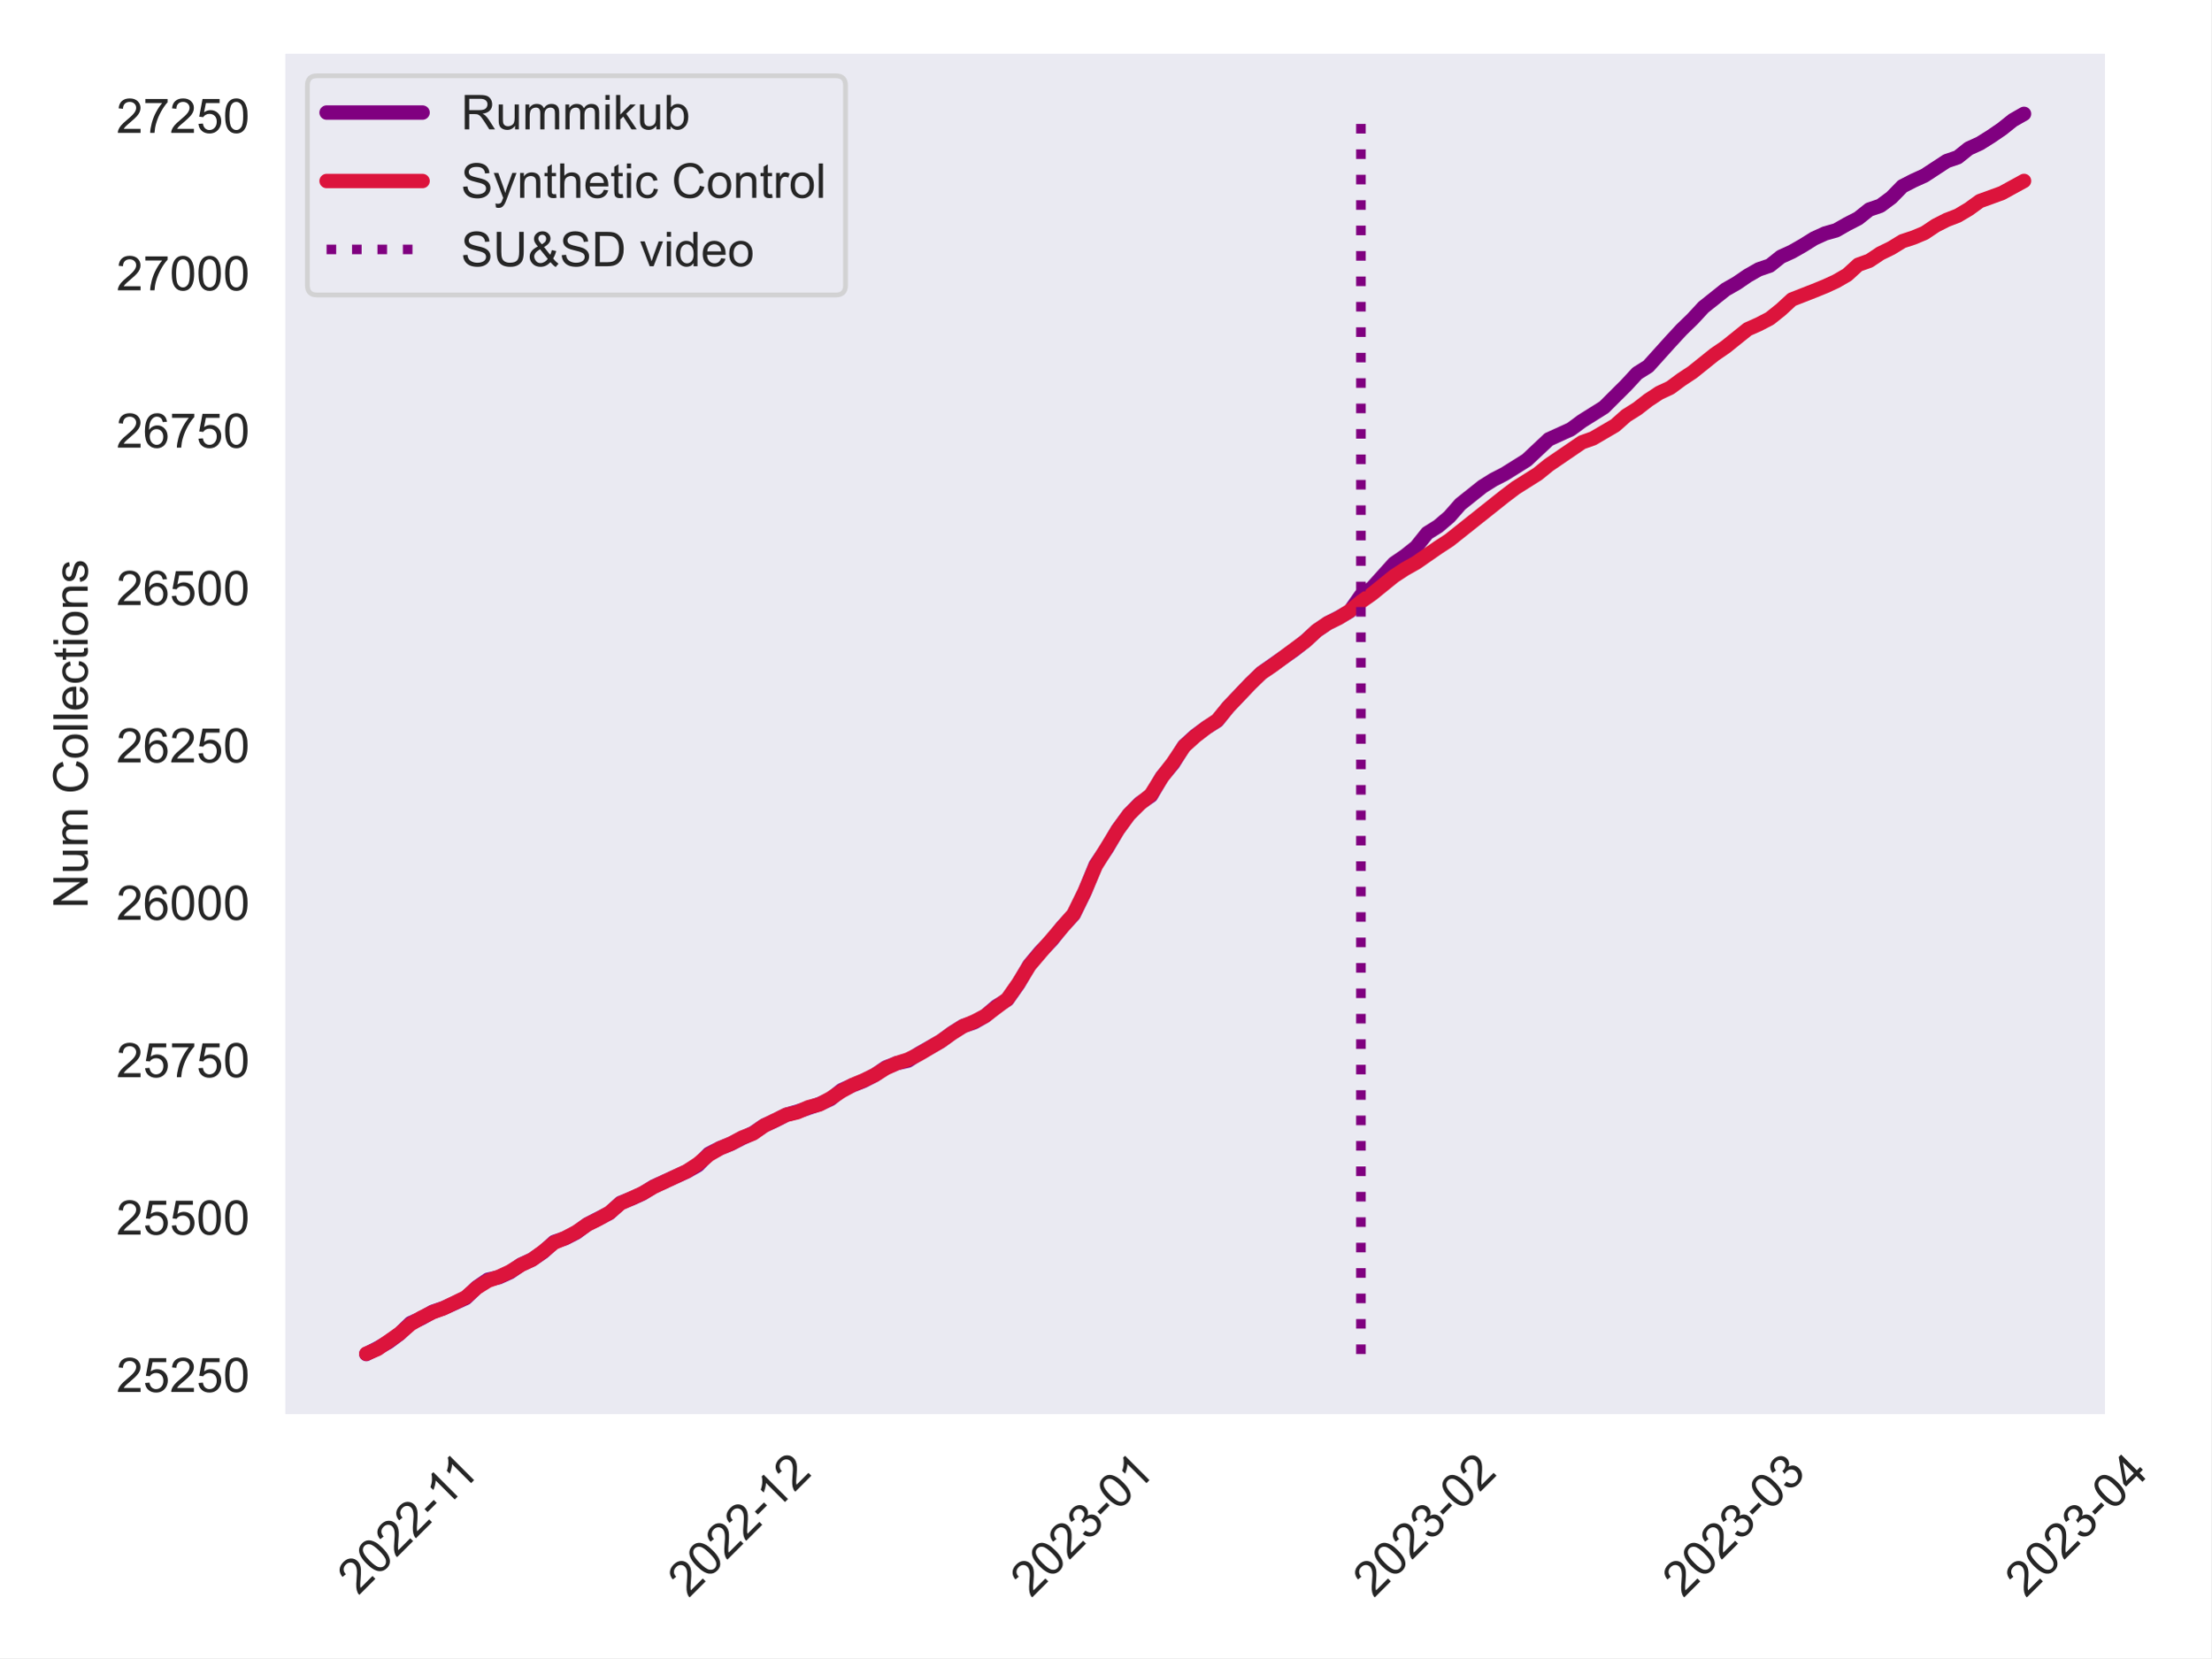
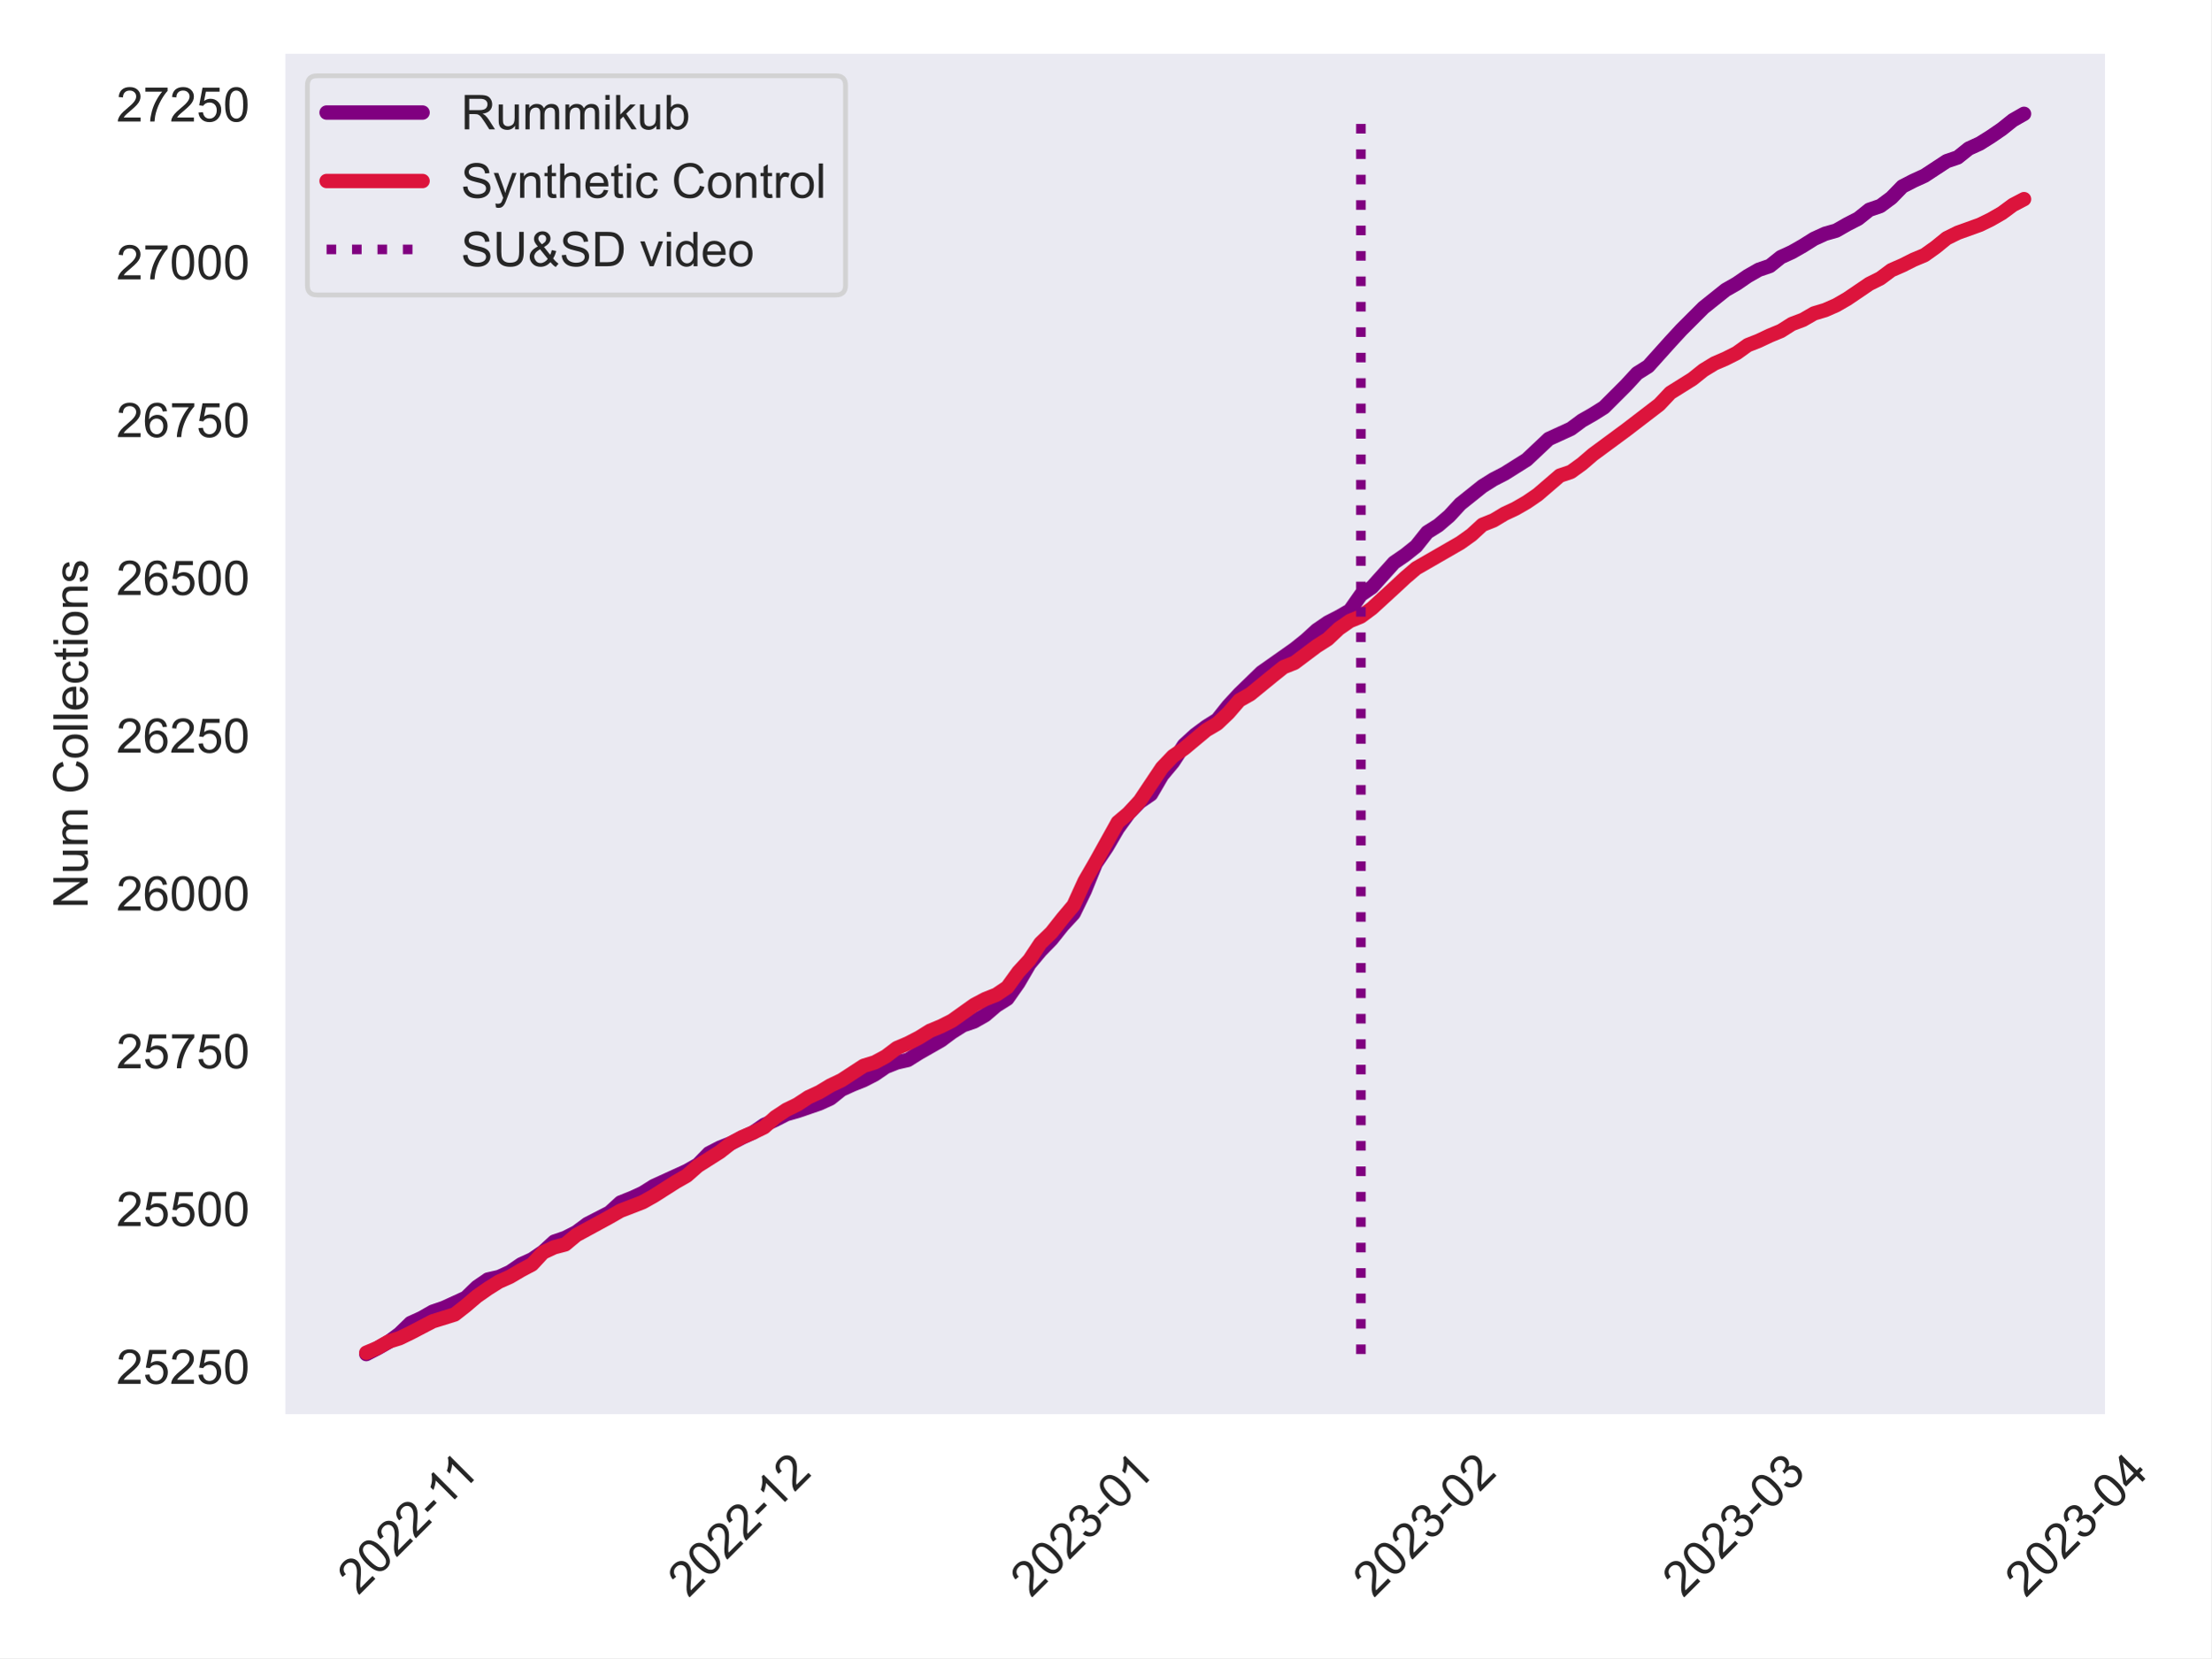
<svg xmlns="http://www.w3.org/2000/svg" xmlns:xlink="http://www.w3.org/1999/xlink" width="460.8pt" height="345.6pt" viewBox="0 0 460.8 345.6" version="1.1">
  <defs>
    <style type="text/css">*{stroke-linejoin: round; stroke-linecap: butt}</style>
  </defs>
  <g id="figure_1">
    <g id="patch_1">
      <path d="M 0 345.6  L 460.8 345.6  L 460.8 0  L 0 0  z " style="fill: #ffffff" />
    </g>
    <g id="axes_1">
      <g id="patch_2">
        <path d="M 59.06 295.153  L 439.087 295.153  L 439.087 10.8  L 59.06 10.8  z " style="fill: #eaeaf2" />
      </g>
      <g id="matplotlib.axis_1">
        <g id="xtick_1">
          <g id="text_1">
            <g style="fill: #262626" transform="translate(74.66173 332.6402) rotate(-45) scale(0.1 -0.1)">
              <defs>
                <path id="ArialMT-32" d="M 3222 541  L 3222 0  L 194 0  Q 188 203 259 391  Q 375 700 629 1000  Q 884 1300 1366 1694  Q 2113 2306 2375 2664  Q 2638 3022 2638 3341  Q 2638 3675 2398 3904  Q 2159 4134 1775 4134  Q 1369 4134 1125 3890  Q 881 3647 878 3216  L 300 3275  Q 359 3922 746 4261  Q 1134 4600 1788 4600  Q 2447 4600 2831 4234  Q 3216 3869 3216 3328  Q 3216 3053 3103 2787  Q 2991 2522 2730 2228  Q 2469 1934 1863 1422  Q 1356 997 1212 845  Q 1069 694 975 541  L 3222 541  z " transform="scale(0.015625)" />
                <path id="ArialMT-30" d="M 266 2259  Q 266 3072 433 3567  Q 600 4063 929 4331  Q 1259 4600 1759 4600  Q 2128 4600 2406 4451  Q 2684 4303 2865 4023  Q 3047 3744 3150 3342  Q 3253 2941 3253 2259  Q 3253 1453 3087 958  Q 2922 463 2592 192  Q 2263 -78 1759 -78  Q 1097 -78 719 397  Q 266 969 266 2259  z M 844 2259  Q 844 1131 1108 757  Q 1372 384 1759 384  Q 2147 384 2411 759  Q 2675 1134 2675 2259  Q 2675 3391 2411 3762  Q 2147 4134 1753 4134  Q 1366 4134 1134 3806  Q 844 3388 844 2259  z " transform="scale(0.015625)" />
                <path id="ArialMT-2d" d="M 203 1375  L 203 1941  L 1931 1941  L 1931 1375  L 203 1375  z " transform="scale(0.015625)" />
                <path id="ArialMT-31" d="M 2384 0  L 1822 0  L 1822 3584  Q 1619 3391 1289 3197  Q 959 3003 697 2906  L 697 3450  Q 1169 3672 1522 3987  Q 1875 4303 2022 4600  L 2384 4600  L 2384 0  z " transform="scale(0.015625)" />
              </defs>
              <use xlink:href="#ArialMT-32" />
              <use xlink:href="#ArialMT-30" x="55.615" />
              <use xlink:href="#ArialMT-32" x="111.23" />
              <use xlink:href="#ArialMT-32" x="166.846" />
              <use xlink:href="#ArialMT-2d" x="222.461" />
              <use xlink:href="#ArialMT-31" x="255.762" />
              <use xlink:href="#ArialMT-31" x="304.002" />
            </g>
          </g>
        </g>
        <g id="xtick_2">
          <g id="text_2">
            <g style="fill: #262626" transform="translate(143.4969 333.1617) rotate(-45) scale(0.1 -0.1)">
              <use xlink:href="#ArialMT-32" />
              <use xlink:href="#ArialMT-30" x="55.615" />
              <use xlink:href="#ArialMT-32" x="111.23" />
              <use xlink:href="#ArialMT-32" x="166.846" />
              <use xlink:href="#ArialMT-2d" x="222.461" />
              <use xlink:href="#ArialMT-31" x="255.762" />
              <use xlink:href="#ArialMT-32" x="311.377" />
            </g>
          </g>
        </g>
        <g id="xtick_3">
          <g id="text_3">
            <g style="fill: #262626" transform="translate(214.8959 333.1617) rotate(-45) scale(0.1 -0.1)">
              <defs>
                <path id="ArialMT-33" d="M 269 1209  L 831 1284  Q 928 806 1161 595  Q 1394 384 1728 384  Q 2125 384 2398 659  Q 2672 934 2672 1341  Q 2672 1728 2419 1979  Q 2166 2231 1775 2231  Q 1616 2231 1378 2169  L 1441 2663  Q 1497 2656 1531 2656  Q 1891 2656 2178 2843  Q 2466 3031 2466 3422  Q 2466 3731 2256 3934  Q 2047 4138 1716 4138  Q 1388 4138 1169 3931  Q 950 3725 888 3313  L 325 3413  Q 428 3978 793 4289  Q 1159 4600 1703 4600  Q 2078 4600 2393 4439  Q 2709 4278 2876 4000  Q 3044 3722 3044 3409  Q 3044 3113 2884 2869  Q 2725 2625 2413 2481  Q 2819 2388 3044 2092  Q 3269 1797 3269 1353  Q 3269 753 2831 336  Q 2394 -81 1725 -81  Q 1122 -81 723 278  Q 325 638 269 1209  z " transform="scale(0.015625)" />
              </defs>
              <use xlink:href="#ArialMT-32" />
              <use xlink:href="#ArialMT-30" x="55.615" />
              <use xlink:href="#ArialMT-32" x="111.23" />
              <use xlink:href="#ArialMT-33" x="166.846" />
              <use xlink:href="#ArialMT-2d" x="222.461" />
              <use xlink:href="#ArialMT-30" x="255.762" />
              <use xlink:href="#ArialMT-31" x="311.377" />
            </g>
          </g>
        </g>
        <g id="xtick_4">
          <g id="text_4">
            <g style="fill: #262626" transform="translate(286.295 333.1617) rotate(-45) scale(0.1 -0.1)">
              <use xlink:href="#ArialMT-32" />
              <use xlink:href="#ArialMT-30" x="55.615" />
              <use xlink:href="#ArialMT-32" x="111.23" />
              <use xlink:href="#ArialMT-33" x="166.846" />
              <use xlink:href="#ArialMT-2d" x="222.461" />
              <use xlink:href="#ArialMT-30" x="255.762" />
              <use xlink:href="#ArialMT-32" x="311.377" />
            </g>
          </g>
        </g>
        <g id="xtick_5">
          <g id="text_5">
            <g style="fill: #262626" transform="translate(350.7845 333.1617) rotate(-45) scale(0.1 -0.1)">
              <use xlink:href="#ArialMT-32" />
              <use xlink:href="#ArialMT-30" x="55.615" />
              <use xlink:href="#ArialMT-32" x="111.23" />
              <use xlink:href="#ArialMT-33" x="166.846" />
              <use xlink:href="#ArialMT-2d" x="222.461" />
              <use xlink:href="#ArialMT-30" x="255.762" />
              <use xlink:href="#ArialMT-33" x="311.377" />
            </g>
          </g>
        </g>
        <g id="xtick_6">
          <g id="text_6">
            <g style="fill: #262626" transform="translate(422.1836 333.1617) rotate(-45) scale(0.1 -0.1)">
              <defs>
                <path id="ArialMT-34" d="M 2069 0  L 2069 1097  L 81 1097  L 81 1613  L 2172 4581  L 2631 4581  L 2631 1613  L 3250 1613  L 3250 1097  L 2631 1097  L 2631 0  L 2069 0  z M 2069 1613  L 2069 3678  L 634 1613  L 2069 1613  z " transform="scale(0.015625)" />
              </defs>
              <use xlink:href="#ArialMT-32" />
              <use xlink:href="#ArialMT-30" x="55.615" />
              <use xlink:href="#ArialMT-32" x="111.23" />
              <use xlink:href="#ArialMT-33" x="166.846" />
              <use xlink:href="#ArialMT-2d" x="222.461" />
              <use xlink:href="#ArialMT-30" x="255.762" />
              <use xlink:href="#ArialMT-34" x="311.377" />
            </g>
          </g>
        </g>
      </g>
      <g id="matplotlib.axis_2">
        <g id="ytick_1">
          <g id="text_7">
-             <g style="fill: #262626" transform="translate(24.25531 290.1369) scale(0.1 -0.1)">
+             <g style="fill: #262626" transform="translate(24.25531 288.4377) scale(0.1 -0.1)">
              <defs>
                <path id="ArialMT-35" d="M 266 1200  L 856 1250  Q 922 819 1161 601  Q 1400 384 1738 384  Q 2144 384 2425 690  Q 2706 997 2706 1503  Q 2706 1984 2436 2262  Q 2166 2541 1728 2541  Q 1456 2541 1237 2417  Q 1019 2294 894 2097  L 366 2166  L 809 4519  L 3088 4519  L 3088 3981  L 1259 3981  L 1013 2750  Q 1425 3038 1878 3038  Q 2478 3038 2890 2622  Q 3303 2206 3303 1553  Q 3303 931 2941 478  Q 2500 -78 1738 -78  Q 1113 -78 717 272  Q 322 622 266 1200  z " transform="scale(0.015625)" />
              </defs>
              <use xlink:href="#ArialMT-32" />
              <use xlink:href="#ArialMT-35" x="55.615" />
              <use xlink:href="#ArialMT-32" x="111.23" />
              <use xlink:href="#ArialMT-35" x="166.846" />
              <use xlink:href="#ArialMT-30" x="222.461" />
            </g>
          </g>
        </g>
        <g id="ytick_2">
          <g id="text_8">
-             <g style="fill: #262626" transform="translate(24.25531 257.332) scale(0.1 -0.1)">
+             <g style="fill: #262626" transform="translate(24.25531 255.5494) scale(0.1 -0.1)">
              <use xlink:href="#ArialMT-32" />
              <use xlink:href="#ArialMT-35" x="55.615" />
              <use xlink:href="#ArialMT-35" x="111.23" />
              <use xlink:href="#ArialMT-30" x="166.846" />
              <use xlink:href="#ArialMT-30" x="222.461" />
            </g>
          </g>
        </g>
        <g id="ytick_3">
          <g id="text_9">
-             <g style="fill: #262626" transform="translate(24.25531 224.5271) scale(0.1 -0.1)">
+             <g style="fill: #262626" transform="translate(24.25531 222.661) scale(0.1 -0.1)">
              <defs>
                <path id="ArialMT-37" d="M 303 3981  L 303 4522  L 3269 4522  L 3269 4084  Q 2831 3619 2401 2847  Q 1972 2075 1738 1259  Q 1569 684 1522 0  L 944 0  Q 953 541 1156 1306  Q 1359 2072 1739 2783  Q 2119 3494 2547 3981  L 303 3981  z " transform="scale(0.015625)" />
              </defs>
              <use xlink:href="#ArialMT-32" />
              <use xlink:href="#ArialMT-35" x="55.615" />
              <use xlink:href="#ArialMT-37" x="111.23" />
              <use xlink:href="#ArialMT-35" x="166.846" />
              <use xlink:href="#ArialMT-30" x="222.461" />
            </g>
          </g>
        </g>
        <g id="ytick_4">
          <g id="text_10">
-             <g style="fill: #262626" transform="translate(24.25531 191.7222) scale(0.1 -0.1)">
+             <g style="fill: #262626" transform="translate(24.25531 189.7726) scale(0.1 -0.1)">
              <defs>
                <path id="ArialMT-36" d="M 3184 3459  L 2625 3416  Q 2550 3747 2413 3897  Q 2184 4138 1850 4138  Q 1581 4138 1378 3988  Q 1113 3794 959 3422  Q 806 3050 800 2363  Q 1003 2672 1297 2822  Q 1591 2972 1913 2972  Q 2475 2972 2870 2558  Q 3266 2144 3266 1488  Q 3266 1056 3080 686  Q 2894 316 2569 119  Q 2244 -78 1831 -78  Q 1128 -78 684 439  Q 241 956 241 2144  Q 241 3472 731 4075  Q 1159 4600 1884 4600  Q 2425 4600 2770 4297  Q 3116 3994 3184 3459  z M 888 1484  Q 888 1194 1011 928  Q 1134 663 1356 523  Q 1578 384 1822 384  Q 2178 384 2434 671  Q 2691 959 2691 1453  Q 2691 1928 2437 2201  Q 2184 2475 1800 2475  Q 1419 2475 1153 2201  Q 888 1928 888 1484  z " transform="scale(0.015625)" />
              </defs>
              <use xlink:href="#ArialMT-32" />
              <use xlink:href="#ArialMT-36" x="55.615" />
              <use xlink:href="#ArialMT-30" x="111.23" />
              <use xlink:href="#ArialMT-30" x="166.846" />
              <use xlink:href="#ArialMT-30" x="222.461" />
            </g>
          </g>
        </g>
        <g id="ytick_5">
          <g id="text_11">
-             <g style="fill: #262626" transform="translate(24.25531 158.9173) scale(0.1 -0.1)">
+             <g style="fill: #262626" transform="translate(24.25531 156.8842) scale(0.1 -0.1)">
              <use xlink:href="#ArialMT-32" />
              <use xlink:href="#ArialMT-36" x="55.615" />
              <use xlink:href="#ArialMT-32" x="111.23" />
              <use xlink:href="#ArialMT-35" x="166.846" />
              <use xlink:href="#ArialMT-30" x="222.461" />
            </g>
          </g>
        </g>
        <g id="ytick_6">
          <g id="text_12">
-             <g style="fill: #262626" transform="translate(24.25531 126.1124) scale(0.1 -0.1)">
+             <g style="fill: #262626" transform="translate(24.25531 123.9959) scale(0.1 -0.1)">
              <use xlink:href="#ArialMT-32" />
              <use xlink:href="#ArialMT-36" x="55.615" />
              <use xlink:href="#ArialMT-35" x="111.23" />
              <use xlink:href="#ArialMT-30" x="166.846" />
              <use xlink:href="#ArialMT-30" x="222.461" />
            </g>
          </g>
        </g>
        <g id="ytick_7">
          <g id="text_13">
-             <g style="fill: #262626" transform="translate(24.25531 93.3075) scale(0.1 -0.1)">
+             <g style="fill: #262626" transform="translate(24.25531 91.10748) scale(0.1 -0.1)">
              <use xlink:href="#ArialMT-32" />
              <use xlink:href="#ArialMT-36" x="55.615" />
              <use xlink:href="#ArialMT-37" x="111.23" />
              <use xlink:href="#ArialMT-35" x="166.846" />
              <use xlink:href="#ArialMT-30" x="222.461" />
            </g>
          </g>
        </g>
        <g id="ytick_8">
          <g id="text_14">
-             <g style="fill: #262626" transform="translate(24.25531 60.5026) scale(0.1 -0.1)">
+             <g style="fill: #262626" transform="translate(24.25531 58.21911) scale(0.1 -0.1)">
              <use xlink:href="#ArialMT-32" />
              <use xlink:href="#ArialMT-37" x="55.615" />
              <use xlink:href="#ArialMT-30" x="111.23" />
              <use xlink:href="#ArialMT-30" x="166.846" />
              <use xlink:href="#ArialMT-30" x="222.461" />
            </g>
          </g>
        </g>
        <g id="ytick_9">
          <g id="text_15">
-             <g style="fill: #262626" transform="translate(24.25531 27.6977) scale(0.1 -0.1)">
+             <g style="fill: #262626" transform="translate(24.25531 25.33074) scale(0.1 -0.1)">
              <use xlink:href="#ArialMT-32" />
              <use xlink:href="#ArialMT-37" x="55.615" />
              <use xlink:href="#ArialMT-32" x="111.23" />
              <use xlink:href="#ArialMT-35" x="166.846" />
              <use xlink:href="#ArialMT-30" x="222.461" />
            </g>
          </g>
        </g>
        <g id="text_16">
          <g style="fill: #262626" transform="translate(18.26781 189.3764) rotate(-90) scale(0.1 -0.1)">
            <defs>
              <path id="ArialMT-4e" d="M 488 0  L 488 4581  L 1109 4581  L 3516 984  L 3516 4581  L 4097 4581  L 4097 0  L 3475 0  L 1069 3600  L 1069 0  L 488 0  z " transform="scale(0.015625)" />
              <path id="ArialMT-75" d="M 2597 0  L 2597 488  Q 2209 -75 1544 -75  Q 1250 -75 995 37  Q 741 150 617 320  Q 494 491 444 738  Q 409 903 409 1263  L 409 3319  L 972 3319  L 972 1478  Q 972 1038 1006 884  Q 1059 663 1231 536  Q 1403 409 1656 409  Q 1909 409 2131 539  Q 2353 669 2445 892  Q 2538 1116 2538 1541  L 2538 3319  L 3100 3319  L 3100 0  L 2597 0  z " transform="scale(0.015625)" />
              <path id="ArialMT-6d" d="M 422 0  L 422 3319  L 925 3319  L 925 2853  Q 1081 3097 1340 3245  Q 1600 3394 1931 3394  Q 2300 3394 2536 3241  Q 2772 3088 2869 2813  Q 3263 3394 3894 3394  Q 4388 3394 4653 3120  Q 4919 2847 4919 2278  L 4919 0  L 4359 0  L 4359 2091  Q 4359 2428 4304 2576  Q 4250 2725 4106 2815  Q 3963 2906 3769 2906  Q 3419 2906 3187 2673  Q 2956 2441 2956 1928  L 2956 0  L 2394 0  L 2394 2156  Q 2394 2531 2256 2718  Q 2119 2906 1806 2906  Q 1569 2906 1367 2781  Q 1166 2656 1075 2415  Q 984 2175 984 1722  L 984 0  L 422 0  z " transform="scale(0.015625)" />
              <path id="ArialMT-20" transform="scale(0.015625)" />
              <path id="ArialMT-43" d="M 3763 1606  L 4369 1453  Q 4178 706 3683 314  Q 3188 -78 2472 -78  Q 1731 -78 1267 223  Q 803 525 561 1097  Q 319 1669 319 2325  Q 319 3041 592 3573  Q 866 4106 1370 4382  Q 1875 4659 2481 4659  Q 3169 4659 3637 4309  Q 4106 3959 4291 3325  L 3694 3184  Q 3534 3684 3231 3912  Q 2928 4141 2469 4141  Q 1941 4141 1586 3887  Q 1231 3634 1087 3207  Q 944 2781 944 2328  Q 944 1744 1114 1308  Q 1284 872 1643 656  Q 2003 441 2422 441  Q 2931 441 3284 734  Q 3638 1028 3763 1606  z " transform="scale(0.015625)" />
              <path id="ArialMT-6f" d="M 213 1659  Q 213 2581 725 3025  Q 1153 3394 1769 3394  Q 2453 3394 2887 2945  Q 3322 2497 3322 1706  Q 3322 1066 3130 698  Q 2938 331 2570 128  Q 2203 -75 1769 -75  Q 1072 -75 642 372  Q 213 819 213 1659  z M 791 1659  Q 791 1022 1069 705  Q 1347 388 1769 388  Q 2188 388 2466 706  Q 2744 1025 2744 1678  Q 2744 2294 2464 2611  Q 2184 2928 1769 2928  Q 1347 2928 1069 2612  Q 791 2297 791 1659  z " transform="scale(0.015625)" />
              <path id="ArialMT-6c" d="M 409 0  L 409 4581  L 972 4581  L 972 0  L 409 0  z " transform="scale(0.015625)" />
              <path id="ArialMT-65" d="M 2694 1069  L 3275 997  Q 3138 488 2766 206  Q 2394 -75 1816 -75  Q 1088 -75 661 373  Q 234 822 234 1631  Q 234 2469 665 2931  Q 1097 3394 1784 3394  Q 2450 3394 2872 2941  Q 3294 2488 3294 1666  Q 3294 1616 3291 1516  L 816 1516  Q 847 969 1125 678  Q 1403 388 1819 388  Q 2128 388 2347 550  Q 2566 713 2694 1069  z M 847 1978  L 2700 1978  Q 2663 2397 2488 2606  Q 2219 2931 1791 2931  Q 1403 2931 1139 2672  Q 875 2413 847 1978  z " transform="scale(0.015625)" />
              <path id="ArialMT-63" d="M 2588 1216  L 3141 1144  Q 3050 572 2676 248  Q 2303 -75 1759 -75  Q 1078 -75 664 370  Q 250 816 250 1647  Q 250 2184 428 2587  Q 606 2991 970 3192  Q 1334 3394 1763 3394  Q 2303 3394 2647 3120  Q 2991 2847 3088 2344  L 2541 2259  Q 2463 2594 2264 2762  Q 2066 2931 1784 2931  Q 1359 2931 1093 2626  Q 828 2322 828 1663  Q 828 994 1084 691  Q 1341 388 1753 388  Q 2084 388 2306 591  Q 2528 794 2588 1216  z " transform="scale(0.015625)" />
              <path id="ArialMT-74" d="M 1650 503  L 1731 6  Q 1494 -44 1306 -44  Q 1000 -44 831 53  Q 663 150 594 308  Q 525 466 525 972  L 525 2881  L 113 2881  L 113 3319  L 525 3319  L 525 4141  L 1084 4478  L 1084 3319  L 1650 3319  L 1650 2881  L 1084 2881  L 1084 941  Q 1084 700 1114 631  Q 1144 563 1211 522  Q 1278 481 1403 481  Q 1497 481 1650 503  z " transform="scale(0.015625)" />
              <path id="ArialMT-69" d="M 425 3934  L 425 4581  L 988 4581  L 988 3934  L 425 3934  z M 425 0  L 425 3319  L 988 3319  L 988 0  L 425 0  z " transform="scale(0.015625)" />
              <path id="ArialMT-6e" d="M 422 0  L 422 3319  L 928 3319  L 928 2847  Q 1294 3394 1984 3394  Q 2284 3394 2536 3286  Q 2788 3178 2913 3003  Q 3038 2828 3088 2588  Q 3119 2431 3119 2041  L 3119 0  L 2556 0  L 2556 2019  Q 2556 2363 2490 2533  Q 2425 2703 2258 2804  Q 2091 2906 1866 2906  Q 1506 2906 1245 2678  Q 984 2450 984 1813  L 984 0  L 422 0  z " transform="scale(0.015625)" />
              <path id="ArialMT-73" d="M 197 991  L 753 1078  Q 800 744 1014 566  Q 1228 388 1613 388  Q 2000 388 2187 545  Q 2375 703 2375 916  Q 2375 1106 2209 1216  Q 2094 1291 1634 1406  Q 1016 1563 777 1677  Q 538 1791 414 1992  Q 291 2194 291 2438  Q 291 2659 392 2848  Q 494 3038 669 3163  Q 800 3259 1026 3326  Q 1253 3394 1513 3394  Q 1903 3394 2198 3281  Q 2494 3169 2634 2976  Q 2775 2784 2828 2463  L 2278 2388  Q 2241 2644 2061 2787  Q 1881 2931 1553 2931  Q 1166 2931 1000 2803  Q 834 2675 834 2503  Q 834 2394 903 2306  Q 972 2216 1119 2156  Q 1203 2125 1616 2013  Q 2213 1853 2448 1751  Q 2684 1650 2818 1456  Q 2953 1263 2953 975  Q 2953 694 2789 445  Q 2625 197 2315 61  Q 2006 -75 1616 -75  Q 969 -75 630 194  Q 291 463 197 991  z " transform="scale(0.015625)" />
            </defs>
            <use xlink:href="#ArialMT-4e" />
            <use xlink:href="#ArialMT-75" x="72.217" />
            <use xlink:href="#ArialMT-6d" x="127.832" />
            <use xlink:href="#ArialMT-20" x="211.133" />
            <use xlink:href="#ArialMT-43" x="238.916" />
            <use xlink:href="#ArialMT-6f" x="311.133" />
            <use xlink:href="#ArialMT-6c" x="366.748" />
            <use xlink:href="#ArialMT-6c" x="388.965" />
            <use xlink:href="#ArialMT-65" x="411.182" />
            <use xlink:href="#ArialMT-63" x="466.797" />
            <use xlink:href="#ArialMT-74" x="516.797" />
            <use xlink:href="#ArialMT-69" x="544.58" />
            <use xlink:href="#ArialMT-6f" x="566.797" />
            <use xlink:href="#ArialMT-6e" x="622.412" />
            <use xlink:href="#ArialMT-73" x="678.027" />
          </g>
        </g>
      </g>
      <g id="PolyCollection_1" />
      <g id="PolyCollection_2" />
      <g id="line2d_1">
-         <path d="M 76.334 282.228  L 78.637 281.047  L 80.94 279.735  L 83.244 278.029  L 85.547 275.798  L 87.85 274.748  L 90.153 273.436  L 92.456 272.649  L 97.063 270.549  L 99.366 268.318  L 101.669 266.744  L 103.972 266.219  L 106.276 265.169  L 108.579 263.595  L 110.882 262.545  L 113.185 260.97  L 115.488 258.871  L 117.791 258.083  L 120.095 256.902  L 122.398 255.197  L 127.004 252.835  L 129.307 250.735  L 131.611 249.817  L 133.914 248.767  L 136.217 247.323  L 143.127 244.174  L 145.43 242.862  L 147.733 240.5  L 150.036 239.319  L 152.339 238.4  L 154.643 237.219  L 156.946 236.17  L 159.249 234.595  L 161.552 233.545  L 163.855 232.364  L 166.159 231.708  L 170.765 230.134  L 173.068 229.084  L 175.371 227.247  L 177.675 226.197  L 179.978 225.278  L 182.281 224.097  L 184.584 222.523  L 186.887 221.604  L 189.191 221.079  L 191.494 219.636  L 196.1 217.012  L 198.403 215.306  L 200.707 213.862  L 203.01 213.075  L 205.313 211.763  L 207.616 209.795  L 209.919 208.351  L 212.223 205.071  L 214.526 201.134  L 216.829 198.378  L 219.132 196.016  L 221.435 193.13  L 223.739 190.636  L 226.042 185.913  L 228.345 180.27  L 230.648 176.858  L 232.951 172.922  L 235.254 169.773  L 237.558 167.411  L 239.861 165.836  L 242.164 161.899  L 244.467 159.144  L 246.77 155.47  L 249.074 153.37  L 251.377 151.664  L 253.68 150.221  L 255.983 147.334  L 260.59 142.479  L 262.893 140.248  L 269.802 135.393  L 272.106 133.556  L 274.409 131.456  L 276.712 129.882  L 279.015 128.701  L 281.318 127.389  L 283.622 124.108  L 285.925 122.533  L 290.531 117.416  L 292.834 115.841  L 295.138 114.004  L 297.441 111.117  L 299.744 109.674  L 302.047 107.706  L 304.35 105.081  L 308.957 101.407  L 311.26 99.964  L 313.563 98.783  L 318.17 95.896  L 322.776 91.566  L 327.382 89.466  L 329.686 87.76  L 334.292 84.873  L 338.898 80.281  L 341.202 77.788  L 343.505 76.344  L 348.111 71.227  L 350.414 68.733  L 352.717 66.503  L 355.021 64.01  L 359.627 60.335  L 361.93 59.023  L 364.233 57.449  L 366.537 56.136  L 368.84 55.349  L 371.143 53.512  L 373.446 52.462  L 375.749 51.15  L 378.053 49.707  L 380.356 48.657  L 382.659 48.001  L 384.962 46.689  L 387.265 45.508  L 389.569 43.671  L 391.872 42.883  L 394.175 41.177  L 396.478 38.815  L 398.781 37.634  L 401.085 36.585  L 405.691 33.567  L 407.994 32.779  L 410.297 30.942  L 412.601 29.892  L 414.904 28.449  L 417.207 26.874  L 419.51 25.037  L 421.813 23.725  L 421.813 23.725  " clip-path="url(#pfe3ecbb9d1)" style="fill: none; stroke: #800080; stroke-width: 3; stroke-linecap: round" />
+         <path d="M 76.334 282.228  L 78.637 281.044  L 80.94 279.728  L 83.244 278.018  L 85.547 275.782  L 87.85 274.729  L 90.153 273.414  L 92.456 272.624  L 97.063 270.519  L 99.366 268.283  L 101.669 266.704  L 103.972 266.178  L 106.276 265.126  L 108.579 263.547  L 110.882 262.495  L 113.185 260.916  L 115.488 258.811  L 117.791 258.022  L 120.095 256.838  L 122.398 255.128  L 127.004 252.76  L 129.307 250.655  L 131.611 249.734  L 133.914 248.682  L 136.217 247.235  L 143.127 244.077  L 145.43 242.762  L 147.733 240.394  L 150.036 239.21  L 152.339 238.289  L 154.643 237.105  L 156.946 236.052  L 159.249 234.474  L 161.552 233.421  L 163.855 232.237  L 166.159 231.58  L 170.765 230.001  L 173.068 228.949  L 175.371 227.107  L 177.675 226.054  L 179.978 225.134  L 182.281 223.95  L 184.584 222.371  L 186.887 221.45  L 189.191 220.924  L 191.494 219.477  L 196.1 216.846  L 198.403 215.135  L 200.707 213.688  L 203.01 212.899  L 205.313 211.584  L 207.616 209.61  L 209.919 208.163  L 212.223 204.874  L 214.526 200.928  L 216.829 198.165  L 219.132 195.797  L 221.435 192.903  L 223.739 190.403  L 226.042 185.667  L 228.345 180.011  L 230.648 176.59  L 232.951 172.644  L 235.254 169.486  L 237.558 167.118  L 239.861 165.54  L 242.164 161.593  L 244.467 158.831  L 246.77 155.279  L 249.074 153.174  L 251.377 151.464  L 253.68 150.016  L 255.983 147.122  L 258.286 144.623  L 262.893 140.15  L 269.802 135.282  L 272.106 133.441  L 274.409 131.336  L 276.712 129.757  L 279.015 128.573  L 281.318 127.258  L 283.622 123.969  L 285.925 122.39  L 290.531 117.26  L 292.834 115.681  L 295.138 113.839  L 297.441 110.945  L 299.744 109.498  L 302.047 107.525  L 304.35 105.025  L 308.957 101.342  L 311.26 99.895  L 313.563 98.711  L 318.17 95.816  L 322.776 91.475  L 327.382 89.37  L 329.686 87.66  L 331.989 86.345  L 334.292 84.898  L 338.898 80.293  L 341.202 77.794  L 343.505 76.347  L 348.111 71.216  L 350.414 68.716  L 355.021 64.112  L 359.627 60.429  L 361.93 59.113  L 364.233 57.534  L 366.537 56.219  L 368.84 55.43  L 371.143 53.588  L 373.446 52.535  L 375.749 51.22  L 378.053 49.773  L 380.356 48.72  L 382.659 48.063  L 384.962 46.747  L 387.265 45.563  L 389.569 43.721  L 391.872 42.932  L 394.175 41.222  L 396.478 38.854  L 398.781 37.67  L 401.085 36.617  L 405.691 33.592  L 407.994 32.802  L 410.297 30.961  L 412.601 29.908  L 414.904 28.461  L 417.207 26.882  L 419.51 25.041  L 421.813 23.725  L 421.813 23.725  " clip-path="url(#pd8b3061d48)" style="fill: none; stroke: #800080; stroke-width: 3; stroke-linecap: round" />
      </g>
      <g id="line2d_2">
-         <path d="M 76.334 282.157  L 78.637 281.195  L 83.244 277.987  L 85.547 276.008  L 87.85 274.64  L 90.153 273.518  L 92.456 272.669  L 97.063 270.404  L 99.366 268.4  L 101.669 266.957  L 103.972 266.13  L 106.276 265.053  L 108.579 263.642  L 110.882 262.55  L 113.185 260.869  L 115.488 259  L 117.791 258.034  L 120.095 256.803  L 122.398 255.237  L 124.701 254.093  L 127.004 252.786  L 129.307 250.82  L 133.914 248.717  L 136.217 247.39  L 143.127 244.123  L 145.43 242.612  L 147.733 240.698  L 150.036 239.35  L 152.339 238.375  L 154.643 237.127  L 156.946 236.254  L 159.249 234.625  L 163.855 232.374  L 166.159 231.826  L 168.462 230.794  L 170.765 230.197  L 173.068 228.943  L 175.371 227.44  L 177.675 226.156  L 179.978 225.192  L 182.281 224.086  L 184.584 222.656  L 186.887 221.596  L 189.191 220.859  L 191.494 219.74  L 196.1 216.997  L 198.403 215.366  L 200.707 213.903  L 203.01 212.939  L 205.313 211.747  L 209.919 208.258  L 212.223 204.969  L 214.526 201.254  L 219.132 195.847  L 223.739 190.523  L 226.042 185.843  L 228.345 180.472  L 232.951 172.962  L 235.254 169.791  L 237.558 167.524  L 239.861 165.622  L 242.164 161.978  L 244.467 158.951  L 246.77 155.565  L 249.074 153.479  L 251.377 151.679  L 253.68 150.124  L 255.983 147.351  L 260.59 142.51  L 262.893 140.286  L 265.196 138.736  L 269.802 135.281  L 272.106 133.608  L 274.409 131.426  L 276.712 129.88  L 279.015 128.776  L 281.318 127.31  L 283.622 125.427  L 285.925 123.807  L 290.531 120.075  L 292.834 118.568  L 295.138 117.279  L 299.744 114.081  L 302.047 112.582  L 313.563 103.42  L 315.866 101.677  L 320.473 98.774  L 322.776 96.908  L 329.686 92.188  L 331.989 91.37  L 336.595 88.675  L 338.898 86.63  L 341.202 85.183  L 343.505 83.396  L 345.808 81.876  L 348.111 80.798  L 350.414 79.095  L 352.717 77.574  L 357.324 73.877  L 359.627 72.301  L 364.233 68.601  L 366.537 67.577  L 368.84 66.377  L 371.143 64.535  L 373.446 62.417  L 378.053 60.61  L 380.356 59.674  L 382.659 58.614  L 384.962 57.281  L 387.265 55.174  L 389.569 54.348  L 391.872 52.813  L 394.175 51.687  L 396.478 50.271  L 398.781 49.513  L 401.085 48.548  L 403.388 47.009  L 405.691 45.836  L 407.994 44.947  L 410.297 43.579  L 412.601 41.909  L 417.207 40.233  L 421.813 37.705  L 421.813 37.705  " clip-path="url(#pfe3ecbb9d1)" style="fill: none; stroke: #dc143c; stroke-width: 3; stroke-linecap: round" />
+         <path d="M 76.334 281.949  L 78.637 280.978  L 80.94 279.66  L 83.244 278.932  L 85.547 277.824  L 90.153 275.416  L 94.76 273.975  L 97.063 272.17  L 99.366 270.208  L 101.669 268.599  L 103.972 267.148  L 106.276 266.122  L 108.579 264.766  L 110.882 263.542  L 113.185 261.057  L 115.488 259.978  L 117.791 259.369  L 120.095 257.447  L 127.004 253.687  L 129.307 252.364  L 133.914 250.584  L 136.217 249.295  L 140.823 246.363  L 143.127 245.047  L 145.43 243.016  L 150.036 240.094  L 152.339 238.287  L 154.643 237.034  L 156.946 236.061  L 159.249 234.954  L 161.552 232.865  L 163.855 231.342  L 166.159 230.218  L 168.462 228.702  L 170.765 227.638  L 173.068 226.251  L 175.371 225.155  L 179.978 222.151  L 182.281 221.443  L 184.584 220.202  L 186.887 218.461  L 189.191 217.48  L 191.494 216.296  L 193.797 214.864  L 196.1 213.916  L 198.403 212.753  L 203.01 209.473  L 205.313 208.252  L 207.616 207.339  L 209.919 205.787  L 212.223 202.595  L 214.526 200.083  L 216.829 196.605  L 219.132 194.365  L 221.435 191.439  L 223.739 188.702  L 226.042 183.65  L 228.345 179.676  L 232.951 171.383  L 235.254 169.442  L 237.558 166.909  L 242.164 160.017  L 244.467 157.6  L 246.77 156.028  L 251.377 152.182  L 253.68 150.821  L 255.983 148.631  L 258.286 145.968  L 260.59 144.661  L 265.196 140.894  L 267.499 139.051  L 269.802 138.131  L 274.409 134.671  L 276.712 133.211  L 279.015 131.031  L 281.318 129.431  L 283.622 128.488  L 285.925 126.781  L 290.531 122.557  L 292.834 120.418  L 295.138 118.444  L 304.35 113.135  L 306.654 111.491  L 308.957 109.376  L 311.26 108.457  L 313.563 107.078  L 315.866 105.995  L 318.17 104.664  L 320.473 103.088  L 325.079 99.127  L 327.382 98.351  L 329.686 96.688  L 331.989 94.71  L 338.898 89.615  L 345.808 84.311  L 348.111 81.866  L 352.717 78.986  L 355.021 77.144  L 357.324 75.741  L 359.627 74.747  L 361.93 73.585  L 364.233 71.933  L 366.537 71.019  L 368.84 69.932  L 371.143 68.979  L 373.446 67.524  L 375.749 66.651  L 378.053 65.321  L 380.356 64.627  L 382.659 63.618  L 384.962 62.291  L 389.569 59.163  L 391.872 58.008  L 394.175 56.3  L 396.478 55.295  L 398.781 54.137  L 401.085 53.168  L 403.388 51.526  L 405.691 49.652  L 407.994 48.513  L 412.601 46.853  L 414.904 45.73  L 417.207 44.407  L 419.51 42.706  L 421.813 41.503  L 421.813 41.503  " clip-path="url(#pd8b3061d48)" style="fill: none; stroke: #dc143c; stroke-width: 3; stroke-linecap: round" />
      </g>
      <g id="LineCollection_1">
-         <path d="M 283.622 282.228  L 283.622 23.725  " clip-path="url(#pfe3ecbb9d1)" style="fill: none; stroke-dasharray: 2,3.3; stroke-dashoffset: 0; stroke: #800080; stroke-width: 2" />
+         <path d="M 283.622 282.228  L 283.622 23.725  " clip-path="url(#pd8b3061d48)" style="fill: none; stroke-dasharray: 2,3.3; stroke-dashoffset: 0; stroke: #800080; stroke-width: 2" />
      </g>
      <g id="patch_3">
        <path d="M 59.06 295.153  L 59.06 10.8  " style="fill: none; stroke: #ffffff; stroke-width: 0.8; stroke-linejoin: miter; stroke-linecap: square" />
      </g>
      <g id="patch_4">
        <path d="M 439.087 295.153  L 439.087 10.8  " style="fill: none; stroke: #ffffff; stroke-width: 0.8; stroke-linejoin: miter; stroke-linecap: square" />
      </g>
      <g id="patch_5">
        <path d="M 59.06 295.153  L 439.087 295.153  " style="fill: none; stroke: #ffffff; stroke-width: 0.8; stroke-linejoin: miter; stroke-linecap: square" />
      </g>
      <g id="patch_6">
        <path d="M 59.06 10.8  L 439.087 10.8  " style="fill: none; stroke: #ffffff; stroke-width: 0.8; stroke-linejoin: miter; stroke-linecap: square" />
      </g>
      <g id="legend_1">
        <g id="patch_7">
          <path d="M 66.06 61.475  L 174.204 61.475  Q 176.204 61.475 176.204 59.475  L 176.204 17.8  Q 176.204 15.8 174.204 15.8  L 66.06 15.8  Q 64.06 15.8 64.06 17.8  L 64.06 59.475  Q 64.06 61.475 66.06 61.475  z " style="fill: #eaeaf2; opacity: 0.8; stroke: #cccccc; stroke-linejoin: miter" />
        </g>
        <g id="line2d_3">
          <path d="M 68.06 23.458  L 78.06 23.458  L 88.06 23.458  " style="fill: none; stroke: #800080; stroke-width: 3; stroke-linecap: round" />
        </g>
        <g id="text_17">
          <g style="fill: #262626" transform="translate(96.06 26.95781) scale(0.1 -0.1)">
            <defs>
              <path id="ArialMT-52" d="M 503 0  L 503 4581  L 2534 4581  Q 3147 4581 3465 4457  Q 3784 4334 3975 4021  Q 4166 3709 4166 3331  Q 4166 2844 3850 2509  Q 3534 2175 2875 2084  Q 3116 1969 3241 1856  Q 3506 1613 3744 1247  L 4541 0  L 3778 0  L 3172 953  Q 2906 1366 2734 1584  Q 2563 1803 2427 1890  Q 2291 1978 2150 2013  Q 2047 2034 1813 2034  L 1109 2034  L 1109 0  L 503 0  z M 1109 2559  L 2413 2559  Q 2828 2559 3062 2645  Q 3297 2731 3419 2920  Q 3541 3109 3541 3331  Q 3541 3656 3305 3865  Q 3069 4075 2559 4075  L 1109 4075  L 1109 2559  z " transform="scale(0.015625)" />
              <path id="ArialMT-6b" d="M 425 0  L 425 4581  L 988 4581  L 988 1969  L 2319 3319  L 3047 3319  L 1778 2088  L 3175 0  L 2481 0  L 1384 1697  L 988 1316  L 988 0  L 425 0  z " transform="scale(0.015625)" />
              <path id="ArialMT-62" d="M 941 0  L 419 0  L 419 4581  L 981 4581  L 981 2947  Q 1338 3394 1891 3394  Q 2197 3394 2470 3270  Q 2744 3147 2920 2923  Q 3097 2700 3197 2384  Q 3297 2069 3297 1709  Q 3297 856 2875 390  Q 2453 -75 1863 -75  Q 1275 -75 941 416  L 941 0  z M 934 1684  Q 934 1088 1097 822  Q 1363 388 1816 388  Q 2184 388 2453 708  Q 2722 1028 2722 1663  Q 2722 2313 2464 2622  Q 2206 2931 1841 2931  Q 1472 2931 1203 2611  Q 934 2291 934 1684  z " transform="scale(0.015625)" />
            </defs>
            <use xlink:href="#ArialMT-52" />
            <use xlink:href="#ArialMT-75" x="72.217" />
            <use xlink:href="#ArialMT-6d" x="127.832" />
            <use xlink:href="#ArialMT-6d" x="211.133" />
            <use xlink:href="#ArialMT-69" x="294.434" />
            <use xlink:href="#ArialMT-6b" x="316.65" />
            <use xlink:href="#ArialMT-75" x="366.65" />
            <use xlink:href="#ArialMT-62" x="422.266" />
          </g>
        </g>
        <g id="line2d_4">
          <path d="M 68.06 37.725  L 78.06 37.725  L 88.06 37.725  " style="fill: none; stroke: #dc143c; stroke-width: 3; stroke-linecap: round" />
        </g>
        <g id="text_18">
          <g style="fill: #262626" transform="translate(96.06 41.225) scale(0.1 -0.1)">
            <defs>
              <path id="ArialMT-53" d="M 288 1472  L 859 1522  Q 900 1178 1048 958  Q 1197 738 1509 602  Q 1822 466 2213 466  Q 2559 466 2825 569  Q 3091 672 3220 851  Q 3350 1031 3350 1244  Q 3350 1459 3225 1620  Q 3100 1781 2813 1891  Q 2628 1963 1997 2114  Q 1366 2266 1113 2400  Q 784 2572 623 2826  Q 463 3081 463 3397  Q 463 3744 659 4045  Q 856 4347 1234 4503  Q 1613 4659 2075 4659  Q 2584 4659 2973 4495  Q 3363 4331 3572 4012  Q 3781 3694 3797 3291  L 3216 3247  Q 3169 3681 2898 3903  Q 2628 4125 2100 4125  Q 1550 4125 1298 3923  Q 1047 3722 1047 3438  Q 1047 3191 1225 3031  Q 1400 2872 2139 2705  Q 2878 2538 3153 2413  Q 3553 2228 3743 1945  Q 3934 1663 3934 1294  Q 3934 928 3725 604  Q 3516 281 3123 101  Q 2731 -78 2241 -78  Q 1619 -78 1198 103  Q 778 284 539 648  Q 300 1013 288 1472  z " transform="scale(0.015625)" />
              <path id="ArialMT-79" d="M 397 -1278  L 334 -750  Q 519 -800 656 -800  Q 844 -800 956 -737  Q 1069 -675 1141 -563  Q 1194 -478 1313 -144  Q 1328 -97 1363 -6  L 103 3319  L 709 3319  L 1400 1397  Q 1534 1031 1641 628  Q 1738 1016 1872 1384  L 2581 3319  L 3144 3319  L 1881 -56  Q 1678 -603 1566 -809  Q 1416 -1088 1222 -1217  Q 1028 -1347 759 -1347  Q 597 -1347 397 -1278  z " transform="scale(0.015625)" />
              <path id="ArialMT-68" d="M 422 0  L 422 4581  L 984 4581  L 984 2938  Q 1378 3394 1978 3394  Q 2347 3394 2619 3248  Q 2891 3103 3008 2847  Q 3125 2591 3125 2103  L 3125 0  L 2563 0  L 2563 2103  Q 2563 2525 2380 2717  Q 2197 2909 1863 2909  Q 1613 2909 1392 2779  Q 1172 2650 1078 2428  Q 984 2206 984 1816  L 984 0  L 422 0  z " transform="scale(0.015625)" />
              <path id="ArialMT-72" d="M 416 0  L 416 3319  L 922 3319  L 922 2816  Q 1116 3169 1280 3281  Q 1444 3394 1641 3394  Q 1925 3394 2219 3213  L 2025 2691  Q 1819 2813 1613 2813  Q 1428 2813 1281 2702  Q 1134 2591 1072 2394  Q 978 2094 978 1738  L 978 0  L 416 0  z " transform="scale(0.015625)" />
            </defs>
            <use xlink:href="#ArialMT-53" />
            <use xlink:href="#ArialMT-79" x="66.699" />
            <use xlink:href="#ArialMT-6e" x="116.699" />
            <use xlink:href="#ArialMT-74" x="172.314" />
            <use xlink:href="#ArialMT-68" x="200.098" />
            <use xlink:href="#ArialMT-65" x="255.713" />
            <use xlink:href="#ArialMT-74" x="311.328" />
            <use xlink:href="#ArialMT-69" x="339.111" />
            <use xlink:href="#ArialMT-63" x="361.328" />
            <use xlink:href="#ArialMT-20" x="411.328" />
            <use xlink:href="#ArialMT-43" x="439.111" />
            <use xlink:href="#ArialMT-6f" x="511.328" />
            <use xlink:href="#ArialMT-6e" x="566.943" />
            <use xlink:href="#ArialMT-74" x="622.559" />
            <use xlink:href="#ArialMT-72" x="650.342" />
            <use xlink:href="#ArialMT-6f" x="683.643" />
            <use xlink:href="#ArialMT-6c" x="739.258" />
          </g>
        </g>
        <g id="line2d_5">
          <path d="M 68.06 51.987  L 88.06 51.987  " style="fill: none; stroke-dasharray: 2,3.3; stroke-dashoffset: 0; stroke: #800080; stroke-width: 2" />
        </g>
        <g id="text_19">
          <g style="fill: #262626" transform="translate(96.06 55.4875) scale(0.1 -0.1)">
            <defs>
              <path id="ArialMT-55" d="M 3500 4581  L 4106 4581  L 4106 1934  Q 4106 1244 3950 837  Q 3794 431 3386 176  Q 2978 -78 2316 -78  Q 1672 -78 1262 144  Q 853 366 678 786  Q 503 1206 503 1934  L 503 4581  L 1109 4581  L 1109 1938  Q 1109 1341 1220 1058  Q 1331 775 1601 622  Q 1872 469 2263 469  Q 2931 469 3215 772  Q 3500 1075 3500 1938  L 3500 4581  z " transform="scale(0.015625)" />
              <path id="ArialMT-26" d="M 3041 541  Q 2763 231 2434 76  Q 2106 -78 1725 -78  Q 1022 -78 609 397  Q 275 784 275 1263  Q 275 1688 548 2030  Q 822 2372 1366 2631  Q 1056 2988 953 3209  Q 850 3431 850 3638  Q 850 4050 1173 4354  Q 1497 4659 1988 4659  Q 2456 4659 2754 4371  Q 3053 4084 3053 3681  Q 3053 3028 2188 2566  L 3009 1519  Q 3150 1794 3228 2156  L 3813 2031  Q 3663 1431 3406 1044  Q 3722 625 4122 341  L 3744 -106  Q 3403 113 3041 541  z M 1897 2928  Q 2263 3144 2370 3306  Q 2478 3469 2478 3666  Q 2478 3900 2329 4048  Q 2181 4197 1959 4197  Q 1731 4197 1579 4050  Q 1428 3903 1428 3691  Q 1428 3584 1483 3467  Q 1538 3350 1647 3219  L 1897 2928  z M 2688 984  L 1656 2263  Q 1200 1991 1040 1758  Q 881 1525 881 1297  Q 881 1019 1103 719  Q 1325 419 1731 419  Q 1984 419 2254 576  Q 2525 734 2688 984  z " transform="scale(0.015625)" />
              <path id="ArialMT-44" d="M 494 0  L 494 4581  L 2072 4581  Q 2606 4581 2888 4516  Q 3281 4425 3559 4188  Q 3922 3881 4101 3404  Q 4281 2928 4281 2316  Q 4281 1794 4159 1391  Q 4038 988 3847 723  Q 3656 459 3429 307  Q 3203 156 2883 78  Q 2563 0 2147 0  L 494 0  z M 1100 541  L 2078 541  Q 2531 541 2789 625  Q 3047 709 3200 863  Q 3416 1078 3536 1442  Q 3656 1806 3656 2325  Q 3656 3044 3420 3430  Q 3184 3816 2847 3947  Q 2603 4041 2063 4041  L 1100 4041  L 1100 541  z " transform="scale(0.015625)" />
              <path id="ArialMT-76" d="M 1344 0  L 81 3319  L 675 3319  L 1388 1331  Q 1503 1009 1600 663  Q 1675 925 1809 1294  L 2547 3319  L 3125 3319  L 1869 0  L 1344 0  z " transform="scale(0.015625)" />
              <path id="ArialMT-64" d="M 2575 0  L 2575 419  Q 2259 -75 1647 -75  Q 1250 -75 917 144  Q 584 363 401 755  Q 219 1147 219 1656  Q 219 2153 384 2558  Q 550 2963 881 3178  Q 1213 3394 1622 3394  Q 1922 3394 2156 3267  Q 2391 3141 2538 2938  L 2538 4581  L 3097 4581  L 3097 0  L 2575 0  z M 797 1656  Q 797 1019 1065 703  Q 1334 388 1700 388  Q 2069 388 2326 689  Q 2584 991 2584 1609  Q 2584 2291 2321 2609  Q 2059 2928 1675 2928  Q 1300 2928 1048 2622  Q 797 2316 797 1656  z " transform="scale(0.015625)" />
            </defs>
            <use xlink:href="#ArialMT-53" />
            <use xlink:href="#ArialMT-55" x="66.699" />
            <use xlink:href="#ArialMT-26" x="138.916" />
            <use xlink:href="#ArialMT-53" x="205.615" />
            <use xlink:href="#ArialMT-44" x="272.314" />
            <use xlink:href="#ArialMT-20" x="344.531" />
            <use xlink:href="#ArialMT-76" x="372.314" />
            <use xlink:href="#ArialMT-69" x="422.314" />
            <use xlink:href="#ArialMT-64" x="444.531" />
            <use xlink:href="#ArialMT-65" x="500.146" />
            <use xlink:href="#ArialMT-6f" x="555.762" />
          </g>
        </g>
      </g>
    </g>
  </g>
  <defs>
-     <clipPath id="pfe3ecbb9d1">
+     <clipPath id="pd8b3061d48">
      <rect x="59.06" y="10.8" width="380.027" height="284.353" />
    </clipPath>
  </defs>
</svg>
